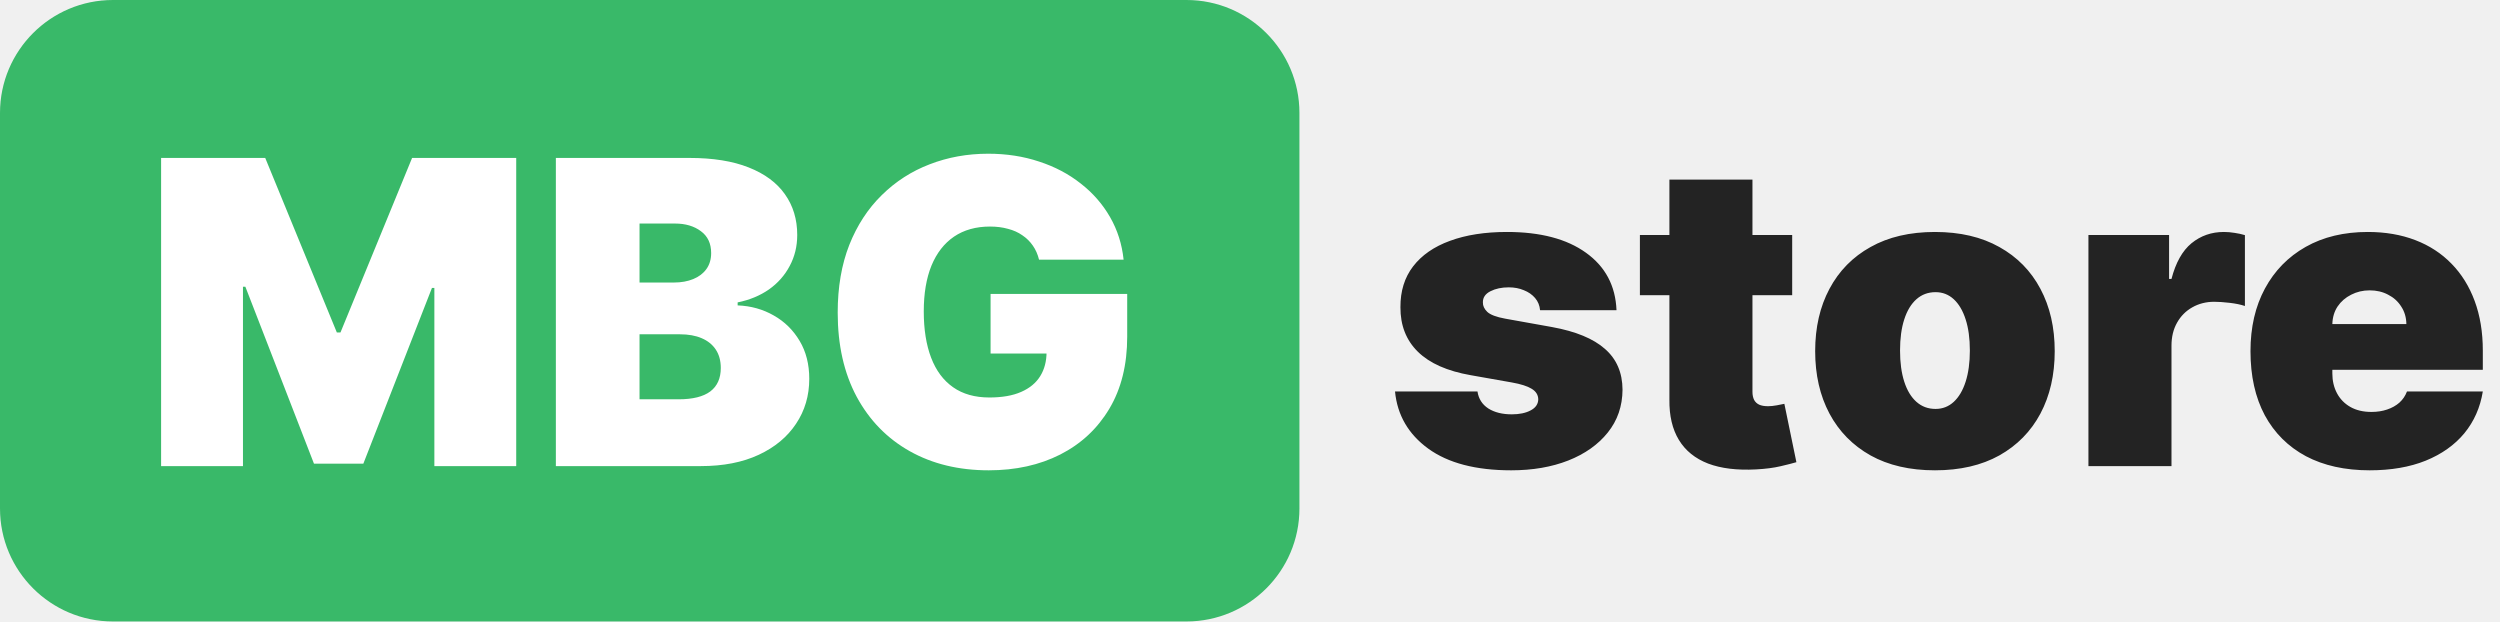
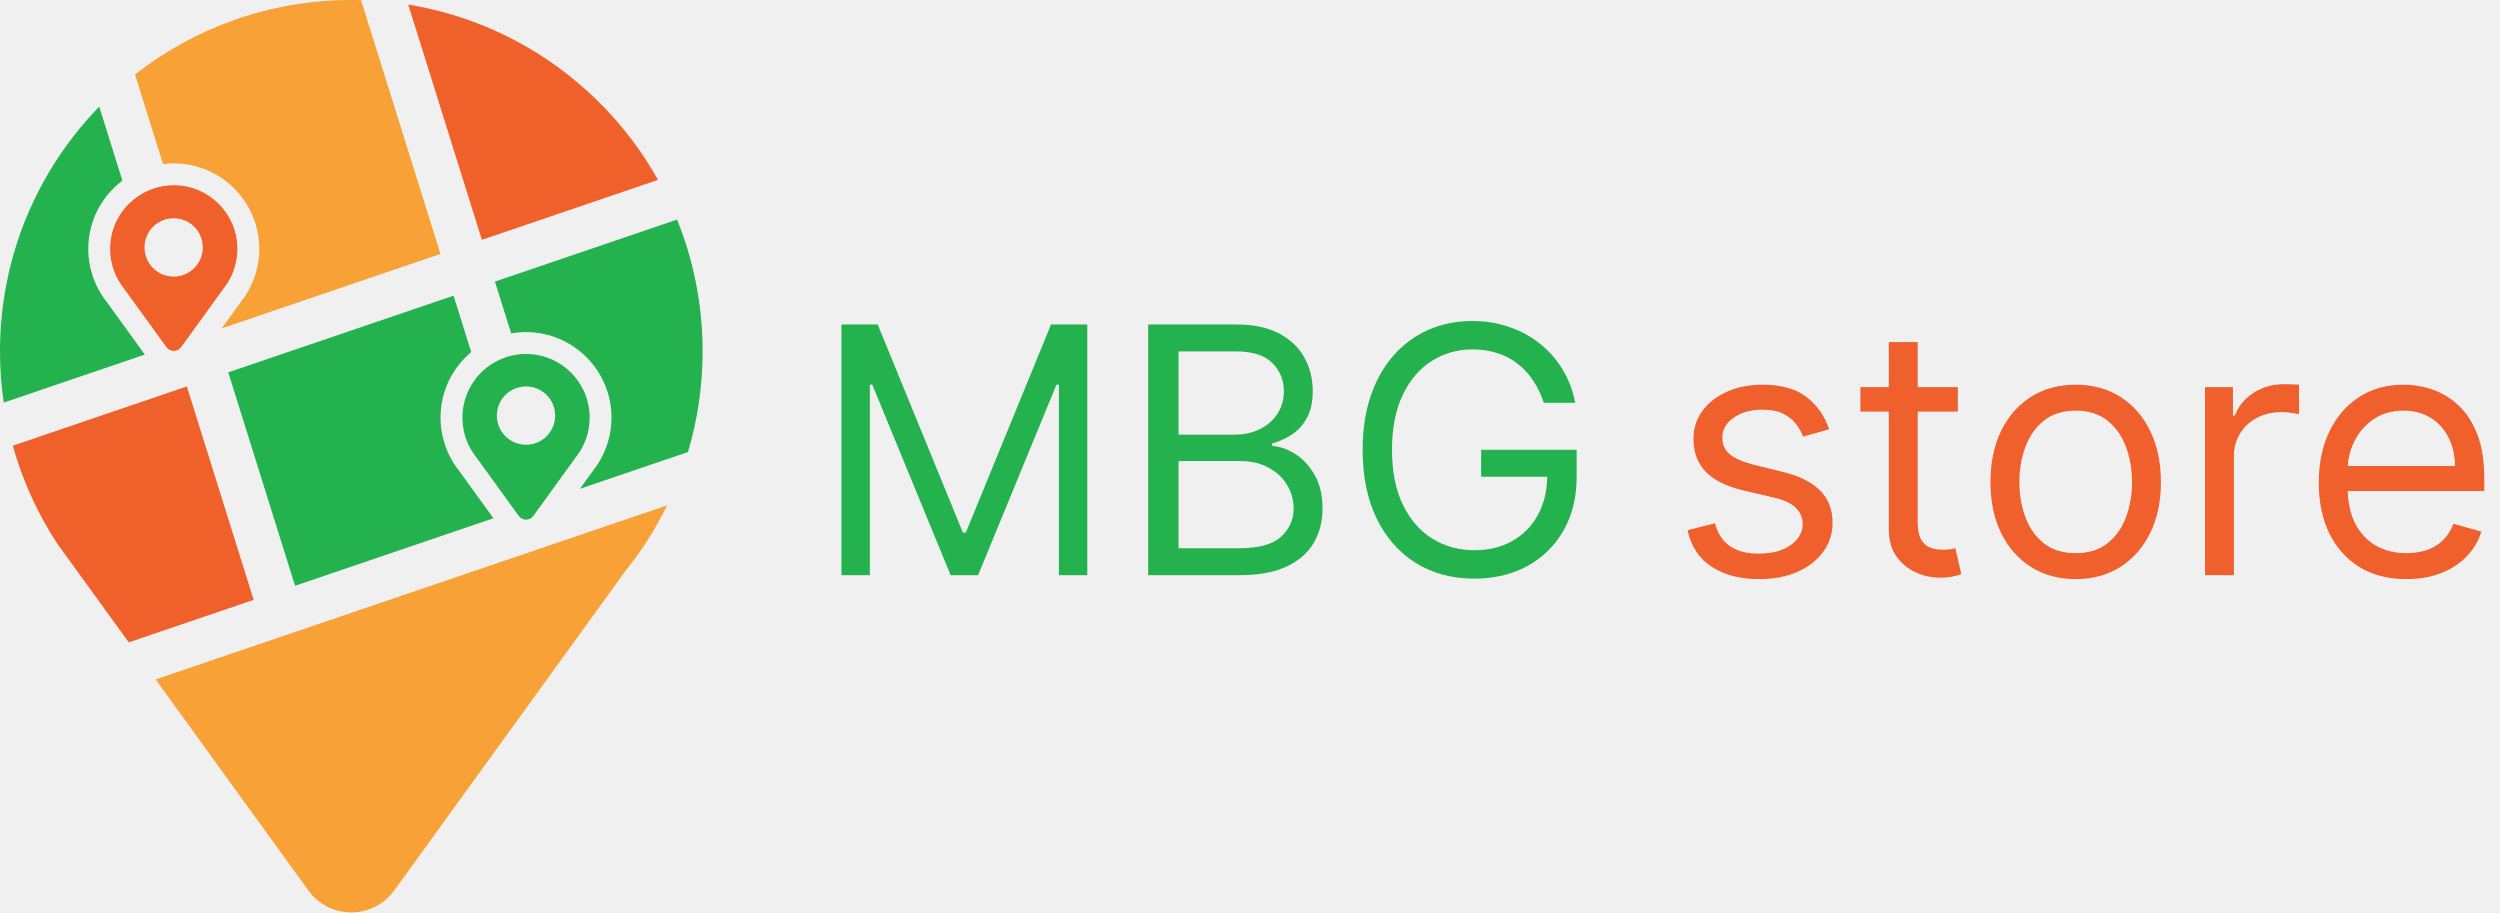
- <svg xmlns="http://www.w3.org/2000/svg" width="177" height="44" viewBox="0 0 177 44" fill="none">
-   <rect width="92" height="44" rx="8" fill="#39B969" />
-   <path d="M11.406 11.182H18.778L23.849 23.54H24.105L29.176 11.182H36.548V33H30.753V20.386H30.582L25.724 32.83H22.23L17.372 20.301H17.202V33H11.406V11.182ZM39.355 33V11.182H48.816C50.478 11.182 51.873 11.405 53.002 11.853C54.139 12.3 54.995 12.932 55.57 13.749C56.152 14.566 56.444 15.528 56.444 16.636C56.444 17.439 56.266 18.171 55.911 18.831C55.563 19.491 55.073 20.046 54.441 20.493C53.809 20.933 53.07 21.239 52.225 21.409V21.622C53.162 21.658 54.015 21.896 54.782 22.336C55.549 22.769 56.159 23.369 56.614 24.136C57.069 24.896 57.296 25.791 57.296 26.821C57.296 28.014 56.983 29.076 56.358 30.006C55.74 30.937 54.86 31.668 53.716 32.201C52.573 32.734 51.209 33 49.625 33H39.355ZM45.279 28.27H48.049C49.043 28.27 49.789 28.085 50.286 27.716C50.783 27.34 51.032 26.785 51.032 26.054C51.032 25.543 50.914 25.109 50.68 24.754C50.446 24.399 50.112 24.129 49.679 23.945C49.252 23.76 48.738 23.668 48.134 23.668H45.279V28.27ZM45.279 20.003H47.708C48.226 20.003 48.684 19.921 49.082 19.758C49.48 19.595 49.789 19.36 50.009 19.055C50.236 18.742 50.35 18.362 50.35 17.915C50.35 17.24 50.108 16.725 49.625 16.37C49.142 16.008 48.532 15.827 47.793 15.827H45.279V20.003ZM73.564 18.384C73.471 18.007 73.326 17.677 73.127 17.393C72.928 17.102 72.679 16.857 72.381 16.658C72.09 16.452 71.749 16.299 71.358 16.2C70.975 16.093 70.552 16.04 70.091 16.04C69.096 16.04 68.248 16.278 67.544 16.754C66.848 17.229 66.316 17.915 65.946 18.81C65.584 19.704 65.403 20.784 65.403 22.048C65.403 23.327 65.577 24.421 65.925 25.329C66.273 26.239 66.791 26.935 67.481 27.418C68.169 27.901 69.025 28.142 70.048 28.142C70.95 28.142 71.699 28.011 72.296 27.748C72.9 27.485 73.35 27.112 73.649 26.629C73.947 26.146 74.096 25.578 74.096 24.925L75.119 25.031H70.133V20.812H79.806V23.838C79.806 25.827 79.384 27.528 78.539 28.941C77.701 30.347 76.543 31.427 75.066 32.18C73.596 32.925 71.909 33.298 70.005 33.298C67.882 33.298 66.017 32.847 64.412 31.945C62.807 31.043 61.554 29.758 60.652 28.089C59.757 26.42 59.309 24.435 59.309 22.134C59.309 20.329 59.583 18.732 60.13 17.34C60.684 15.947 61.451 14.772 62.431 13.813C63.411 12.847 64.544 12.119 65.829 11.629C67.115 11.132 68.493 10.883 69.963 10.883C71.255 10.883 72.456 11.068 73.564 11.438C74.679 11.8 75.662 12.318 76.515 12.993C77.374 13.661 78.066 14.452 78.592 15.369C79.118 16.285 79.437 17.29 79.551 18.384H73.564Z" fill="white" />
-   <path d="M114.449 21.963H109.037C109.009 21.629 108.891 21.342 108.685 21.1C108.479 20.859 108.213 20.674 107.886 20.546C107.567 20.411 107.212 20.344 106.821 20.344C106.317 20.344 105.884 20.436 105.521 20.621C105.159 20.805 104.982 21.068 104.989 21.409C104.982 21.651 105.085 21.874 105.298 22.08C105.518 22.286 105.94 22.446 106.565 22.56L109.889 23.156C111.565 23.462 112.812 23.977 113.629 24.701C114.452 25.418 114.868 26.381 114.875 27.588C114.868 28.753 114.52 29.765 113.831 30.624C113.149 31.477 112.215 32.137 111.029 32.606C109.85 33.068 108.504 33.298 106.991 33.298C104.491 33.298 102.535 32.787 101.121 31.764C99.715 30.741 98.93 29.392 98.767 27.716H104.605C104.683 28.234 104.939 28.636 105.372 28.92C105.813 29.197 106.366 29.335 107.034 29.335C107.574 29.335 108.018 29.243 108.366 29.058C108.721 28.874 108.902 28.611 108.909 28.27C108.902 27.957 108.746 27.709 108.44 27.524C108.142 27.34 107.673 27.19 107.034 27.077L104.136 26.565C102.467 26.274 101.217 25.72 100.386 24.903C99.555 24.087 99.144 23.035 99.151 21.75C99.144 20.614 99.442 19.651 100.045 18.863C100.656 18.067 101.526 17.464 102.656 17.052C103.792 16.633 105.138 16.423 106.693 16.423C109.058 16.423 110.923 16.913 112.286 17.893C113.657 18.874 114.378 20.23 114.449 21.963ZM126.887 16.636V20.898H116.105V16.636H126.887ZM118.194 12.716H124.074V27.737C124.074 27.965 124.113 28.156 124.191 28.312C124.27 28.462 124.39 28.575 124.554 28.653C124.717 28.724 124.926 28.76 125.182 28.76C125.36 28.76 125.566 28.739 125.8 28.696C126.042 28.653 126.219 28.618 126.333 28.59L127.185 32.723C126.922 32.801 126.546 32.897 126.056 33.011C125.573 33.124 124.998 33.199 124.33 33.234C122.98 33.305 121.848 33.167 120.931 32.819C120.015 32.464 119.326 31.906 118.865 31.146C118.403 30.386 118.179 29.435 118.194 28.291V12.716ZM136.994 33.298C135.219 33.298 133.699 32.947 132.434 32.244C131.17 31.533 130.201 30.546 129.526 29.282C128.851 28.011 128.514 26.537 128.514 24.861C128.514 23.185 128.851 21.715 129.526 20.45C130.201 19.179 131.17 18.192 132.434 17.489C133.699 16.778 135.219 16.423 136.994 16.423C138.77 16.423 140.29 16.778 141.554 17.489C142.818 18.192 143.787 19.179 144.462 20.45C145.137 21.715 145.474 23.185 145.474 24.861C145.474 26.537 145.137 28.011 144.462 29.282C143.787 30.546 142.818 31.533 141.554 32.244C140.29 32.947 138.77 33.298 136.994 33.298ZM137.037 28.952C137.534 28.952 137.964 28.785 138.326 28.451C138.688 28.117 138.969 27.641 139.167 27.023C139.366 26.405 139.466 25.671 139.466 24.818C139.466 23.959 139.366 23.224 139.167 22.613C138.969 21.995 138.688 21.519 138.326 21.185C137.964 20.852 137.534 20.685 137.037 20.685C136.511 20.685 136.06 20.852 135.684 21.185C135.307 21.519 135.02 21.995 134.821 22.613C134.622 23.224 134.523 23.959 134.523 24.818C134.523 25.671 134.622 26.405 134.821 27.023C135.02 27.641 135.307 28.117 135.684 28.451C136.06 28.785 136.511 28.952 137.037 28.952ZM147.861 33V16.636H153.571V19.747H153.741C154.04 18.597 154.512 17.755 155.158 17.222C155.812 16.69 156.575 16.423 157.449 16.423C157.704 16.423 157.956 16.445 158.205 16.487C158.461 16.523 158.706 16.576 158.94 16.647V21.665C158.649 21.565 158.29 21.491 157.864 21.441C157.438 21.391 157.072 21.366 156.767 21.366C156.192 21.366 155.673 21.498 155.211 21.761C154.757 22.016 154.398 22.379 154.135 22.847C153.873 23.309 153.741 23.852 153.741 24.477V33H147.861ZM167.772 33.298C166.025 33.298 164.519 32.965 163.255 32.297C161.998 31.622 161.028 30.656 160.346 29.399C159.672 28.135 159.334 26.622 159.334 24.861C159.334 23.171 159.675 21.693 160.357 20.429C161.039 19.165 162.001 18.181 163.244 17.478C164.487 16.775 165.954 16.423 167.644 16.423C168.88 16.423 169.998 16.615 171 16.999C172.001 17.382 172.857 17.94 173.567 18.671C174.278 19.396 174.824 20.276 175.208 21.313C175.591 22.35 175.783 23.518 175.783 24.818V26.182H161.167V22.943H170.371C170.364 22.474 170.243 22.062 170.009 21.707C169.782 21.345 169.473 21.065 169.082 20.866C168.699 20.66 168.262 20.557 167.772 20.557C167.296 20.557 166.859 20.66 166.461 20.866C166.064 21.065 165.744 21.342 165.503 21.697C165.268 22.052 165.144 22.467 165.13 22.943V26.438C165.13 26.963 165.24 27.432 165.46 27.844C165.68 28.256 165.996 28.579 166.408 28.813C166.82 29.048 167.317 29.165 167.9 29.165C168.305 29.165 168.674 29.108 169.008 28.994C169.349 28.881 169.64 28.717 169.881 28.504C170.123 28.284 170.3 28.021 170.414 27.716H175.783C175.599 28.852 175.162 29.84 174.473 30.678C173.784 31.509 172.871 32.155 171.735 32.617C170.606 33.071 169.285 33.298 167.772 33.298Z" fill="#232323" />
+ <svg xmlns="http://www.w3.org/2000/svg" width="137" height="50" viewBox="0 0 137 50" fill="none">
+   <path d="M31.501 29.413L29.349 30.145L29.232 30.186L28.51 30.431L8.526 37.233L16.902 48.801C18.06 50.4 20.443 50.399 21.601 48.801L34.245 31.328C35.146 30.212 35.924 28.994 36.559 27.692L31.501 29.413Z" fill="#F8A137" />
+   <path d="M5.853 16.552L7.935 19.43L0.204 22.061C0.069 21.144 0 20.206 0 19.251C0 14.038 2.072 9.309 5.438 5.842L6.707 9.897C5.572 10.752 4.837 12.111 4.837 13.639C4.837 14.694 5.197 15.728 5.852 16.552H5.853Z" fill="#23B24D" />
+   <path d="M13.9 32.872L7.056 35.201L4.194 31.248L3.137 29.789L3.135 29.786C2.065 28.153 1.238 26.349 0.702 24.423L9.405 21.461L9.717 21.355L10.239 21.177L13.9 32.873V32.872Z" fill="#F0602B" />
+   <path d="M24.138 13.915L12.148 17.995L13.221 16.515L13.457 16.188L13.472 16.16C13.953 15.407 14.208 14.536 14.208 13.638C14.208 11.056 12.105 8.954 9.523 8.954C9.324 8.954 9.128 8.966 8.935 8.99L7.398 4.081C10.665 1.523 14.781 0 19.252 0C19.43 0 19.607 0.003 19.785 0.007L24.138 13.915Z" fill="#F8A137" />
+   <path d="M25.156 25.797L27.04 28.4L16.169 32.099L12.508 20.404L24.855 16.202L25.822 19.293C24.795 20.152 24.141 21.444 24.141 22.884C24.141 23.939 24.501 24.973 25.156 25.797Z" fill="#23B24D" />
+   <path d="M36.059 9.857L26.407 13.142L22.372 0.252C28.259 1.212 33.25 4.841 36.059 9.857Z" fill="#F0602B" />
+   <path d="M38.503 19.251C38.503 21.17 38.222 23.023 37.7 24.771L31.782 26.785L32.715 25.495L32.747 25.449C33.246 24.686 33.51 23.799 33.51 22.884C33.51 20.301 31.408 18.199 28.825 18.199C28.548 18.199 28.277 18.223 28.012 18.27L27.123 15.43L37.103 12.033C38.006 14.262 38.502 16.699 38.502 19.251H38.503Z" fill="#23B24D" />
+   <path d="M28.826 19.397C28.673 19.397 28.522 19.407 28.375 19.426C27.521 19.537 26.765 19.955 26.221 20.567C25.673 21.183 25.34 21.995 25.34 22.885C25.34 23.713 25.628 24.474 26.111 25.072L28.227 27.997L28.425 28.27C28.623 28.543 29.03 28.543 29.227 28.27L30.565 26.423L31.553 25.058L31.745 24.793C31.924 24.518 32.067 24.218 32.163 23.898C32.261 23.578 32.313 23.237 32.313 22.886C32.313 20.96 30.752 19.399 28.826 19.399L28.826 19.397ZM28.826 24.372C27.943 24.372 27.227 23.657 27.227 22.773C27.227 21.89 27.942 21.176 28.826 21.176C29.709 21.176 30.423 21.89 30.423 22.773C30.423 23.657 29.709 24.372 28.826 24.372Z" fill="#23B24D" />
+   <path d="M9.523 10.153C9.448 10.153 9.375 10.155 9.301 10.159C8.445 10.213 7.673 10.575 7.095 11.136C6.442 11.77 6.035 12.657 6.035 13.639C6.035 14.468 6.324 15.229 6.806 15.827L9.121 19.026C9.319 19.298 9.725 19.298 9.923 19.026L11.427 16.95L12.25 15.811L12.441 15.547C12.8 14.999 13.009 14.343 13.009 13.638C13.009 11.713 11.447 10.152 9.522 10.152L9.523 10.153ZM9.517 15.157C8.634 15.157 7.919 14.441 7.919 13.558C7.919 12.675 8.633 11.96 9.517 11.96C10.4 11.96 11.115 12.676 11.115 13.558C11.115 14.44 10.4 15.157 9.517 15.157Z" fill="#F0602B" />
+   <path d="M100.237 23.523L98.814 23.926C98.725 23.689 98.593 23.458 98.418 23.235C98.248 23.006 98.016 22.819 97.721 22.671C97.425 22.523 97.047 22.45 96.587 22.45C95.956 22.45 95.43 22.595 95.01 22.886C94.594 23.172 94.386 23.537 94.386 23.979C94.386 24.373 94.529 24.684 94.815 24.912C95.102 25.14 95.549 25.33 96.157 25.482L97.687 25.858C98.609 26.082 99.295 26.424 99.747 26.884C100.199 27.341 100.425 27.929 100.425 28.649C100.425 29.24 100.255 29.767 99.915 30.233C99.579 30.698 99.109 31.064 98.506 31.333C97.902 31.601 97.2 31.735 96.399 31.735C95.348 31.735 94.478 31.507 93.789 31.051C93.1 30.595 92.664 29.928 92.481 29.052L93.983 28.676C94.126 29.231 94.397 29.647 94.795 29.924C95.198 30.201 95.723 30.34 96.372 30.34C97.11 30.34 97.696 30.183 98.13 29.87C98.568 29.553 98.787 29.172 98.787 28.73C98.787 28.372 98.662 28.072 98.412 27.831C98.161 27.584 97.776 27.401 97.258 27.28L95.54 26.878C94.596 26.654 93.903 26.308 93.46 25.838C93.022 25.364 92.802 24.771 92.802 24.06C92.802 23.478 92.966 22.964 93.292 22.517C93.623 22.069 94.073 21.718 94.641 21.463C95.213 21.208 95.862 21.081 96.587 21.081C97.606 21.081 98.407 21.304 98.989 21.752C99.575 22.199 99.991 22.79 100.237 23.523Z" fill="#F0602C" />
+   <path d="M107.29 21.215V22.557H101.949V21.215H107.29ZM103.506 18.746H105.089V28.569C105.089 29.016 105.154 29.351 105.284 29.575C105.418 29.794 105.588 29.942 105.794 30.018C106.004 30.089 106.225 30.125 106.458 30.125C106.632 30.125 106.776 30.116 106.887 30.098C106.999 30.076 107.089 30.058 107.156 30.045L107.478 31.467C107.371 31.507 107.221 31.548 107.028 31.588C106.836 31.633 106.592 31.655 106.297 31.655C105.85 31.655 105.411 31.559 104.982 31.366C104.557 31.174 104.204 30.881 103.922 30.488C103.645 30.094 103.506 29.597 103.506 28.998V18.746Z" fill="#F0602C" />
+   <path d="M113.748 31.735C112.818 31.735 112.001 31.514 111.299 31.071C110.601 30.628 110.055 30.009 109.662 29.213C109.273 28.416 109.078 27.486 109.078 26.422C109.078 25.348 109.273 24.411 109.662 23.61C110.055 22.81 110.601 22.188 111.299 21.745C112.001 21.302 112.818 21.081 113.748 21.081C114.678 21.081 115.492 21.302 116.19 21.745C116.892 22.188 117.438 22.81 117.827 23.61C118.221 24.411 118.418 25.348 118.418 26.422C118.418 27.486 118.221 28.416 117.827 29.213C117.438 30.009 116.892 30.628 116.19 31.071C115.492 31.514 114.678 31.735 113.748 31.735ZM113.748 30.313C114.455 30.313 115.036 30.132 115.492 29.77C115.949 29.407 116.286 28.931 116.506 28.34C116.725 27.75 116.834 27.11 116.834 26.422C116.834 25.733 116.725 25.091 116.506 24.496C116.286 23.901 115.949 23.42 115.492 23.053C115.036 22.687 114.455 22.503 113.748 22.503C113.041 22.503 112.46 22.687 112.003 23.053C111.547 23.42 111.21 23.901 110.99 24.496C110.771 25.091 110.662 25.733 110.662 26.422C110.662 27.11 110.771 27.75 110.99 28.34C111.21 28.931 111.547 29.407 112.003 29.77C112.46 30.132 113.041 30.313 113.748 30.313Z" fill="#F0602C" />
+   <path d="M120.835 31.521V21.215H122.365V22.772H122.472C122.66 22.262 123 21.848 123.492 21.53C123.984 21.213 124.538 21.054 125.156 21.054C125.272 21.054 125.417 21.056 125.592 21.061C125.766 21.065 125.898 21.072 125.988 21.081V22.691C125.934 22.678 125.811 22.657 125.619 22.631C125.431 22.599 125.232 22.584 125.022 22.584C124.521 22.584 124.073 22.689 123.68 22.899C123.291 23.105 122.982 23.391 122.754 23.758C122.53 24.12 122.418 24.534 122.418 24.999V31.521H120.835Z" fill="#F0602C" />
+   <path d="M131.872 31.735C130.879 31.735 130.022 31.516 129.302 31.078C128.587 30.635 128.034 30.018 127.645 29.226C127.26 28.43 127.068 27.504 127.068 26.448C127.068 25.393 127.26 24.462 127.645 23.657C128.034 22.848 128.575 22.217 129.269 21.765C129.966 21.309 130.781 21.081 131.711 21.081C132.248 21.081 132.778 21.17 133.301 21.349C133.824 21.528 134.301 21.819 134.73 22.221C135.16 22.619 135.502 23.147 135.757 23.805C136.012 24.462 136.139 25.272 136.139 26.234V26.905H128.195V25.536H134.529C134.529 24.954 134.413 24.436 134.18 23.979C133.952 23.523 133.625 23.163 133.2 22.899C132.78 22.635 132.284 22.503 131.711 22.503C131.08 22.503 130.535 22.66 130.074 22.973C129.618 23.282 129.266 23.684 129.02 24.181C128.774 24.677 128.651 25.209 128.651 25.777V26.69C128.651 27.468 128.786 28.128 129.054 28.669C129.327 29.206 129.705 29.615 130.188 29.897C130.671 30.174 131.232 30.313 131.872 30.313C132.288 30.313 132.664 30.255 132.999 30.139C133.339 30.018 133.632 29.839 133.878 29.602C134.124 29.36 134.314 29.061 134.448 28.703L135.978 29.132C135.817 29.651 135.547 30.107 135.166 30.501C134.786 30.89 134.316 31.194 133.757 31.413C133.198 31.628 132.57 31.735 131.872 31.735Z" fill="#F0602C" />
+   <path d="M46.111 17.78H48.097L52.767 29.186H52.928L57.598 17.78H59.584V31.521H58.027V21.081H57.893L53.599 31.521H52.096L47.802 21.081H47.668V31.521H46.111V17.78Z" fill="#23B24D" />
+   <path d="M62.92 31.521V17.78H67.724C68.682 17.78 69.471 17.945 70.093 18.276C70.715 18.603 71.177 19.043 71.482 19.598C71.786 20.148 71.938 20.759 71.938 21.43C71.938 22.02 71.833 22.508 71.623 22.892C71.417 23.277 71.144 23.581 70.804 23.805C70.469 24.029 70.104 24.194 69.71 24.301V24.436C70.131 24.462 70.553 24.61 70.978 24.878C71.403 25.147 71.759 25.531 72.045 26.032C72.332 26.533 72.475 27.146 72.475 27.871C72.475 28.56 72.318 29.179 72.005 29.729C71.692 30.279 71.198 30.716 70.522 31.038C69.847 31.36 68.968 31.521 67.885 31.521H62.92ZM64.584 30.045H67.885C68.972 30.045 69.744 29.834 70.2 29.414C70.661 28.989 70.891 28.475 70.891 27.871C70.891 27.406 70.773 26.976 70.536 26.583C70.299 26.184 69.961 25.867 69.522 25.63C69.084 25.388 68.565 25.267 67.966 25.267H64.584V30.045ZM64.584 23.818H67.671C68.172 23.818 68.623 23.72 69.026 23.523C69.433 23.326 69.755 23.049 69.992 22.691C70.234 22.333 70.355 21.913 70.355 21.43C70.355 20.826 70.144 20.314 69.724 19.893C69.303 19.468 68.637 19.256 67.724 19.256H64.584V23.818Z" fill="#23B24D" />
+   <path d="M84.602 22.074C84.454 21.622 84.26 21.217 84.018 20.859C83.781 20.497 83.497 20.188 83.166 19.933C82.84 19.678 82.469 19.484 82.052 19.35C81.636 19.215 81.18 19.148 80.684 19.148C79.87 19.148 79.129 19.359 78.463 19.779C77.796 20.2 77.266 20.819 76.873 21.638C76.479 22.456 76.282 23.46 76.282 24.65C76.282 25.84 76.481 26.844 76.879 27.663C77.278 28.481 77.817 29.101 78.496 29.521C79.176 29.942 79.941 30.152 80.791 30.152C81.578 30.152 82.272 29.984 82.871 29.649C83.475 29.309 83.945 28.83 84.28 28.213C84.62 27.591 84.79 26.86 84.79 26.019L85.3 26.126H81.167V24.65H86.4V26.126C86.4 27.258 86.159 28.242 85.676 29.078C85.197 29.915 84.535 30.564 83.69 31.024C82.849 31.48 81.882 31.709 80.791 31.709C79.574 31.709 78.505 31.422 77.584 30.85C76.667 30.277 75.951 29.463 75.437 28.408C74.927 27.352 74.672 26.099 74.672 24.65C74.672 23.563 74.817 22.586 75.108 21.718C75.403 20.846 75.819 20.103 76.356 19.491C76.893 18.878 77.528 18.408 78.262 18.082C78.995 17.755 79.803 17.592 80.684 17.592C81.408 17.592 82.084 17.701 82.71 17.921C83.341 18.135 83.902 18.442 84.394 18.84C84.891 19.233 85.304 19.705 85.635 20.256C85.966 20.801 86.195 21.407 86.32 22.074H84.602Z" fill="#23B24D" />
</svg>
